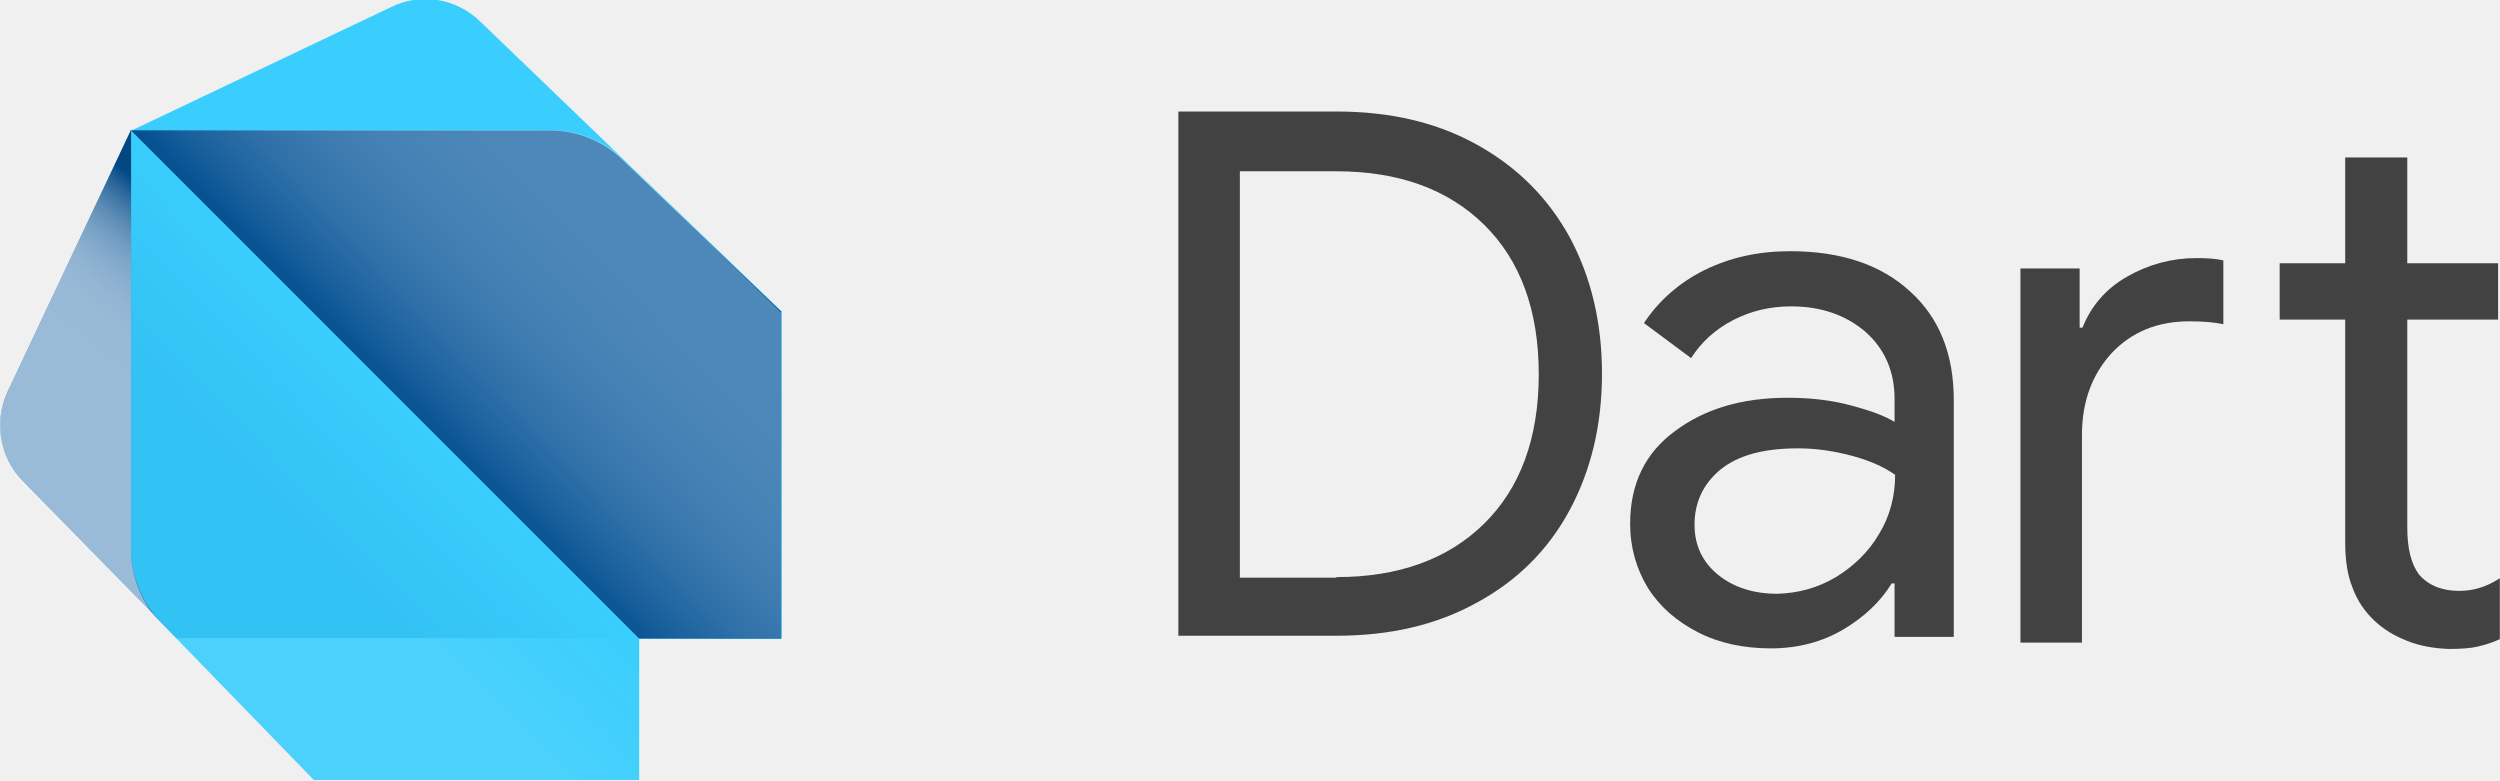
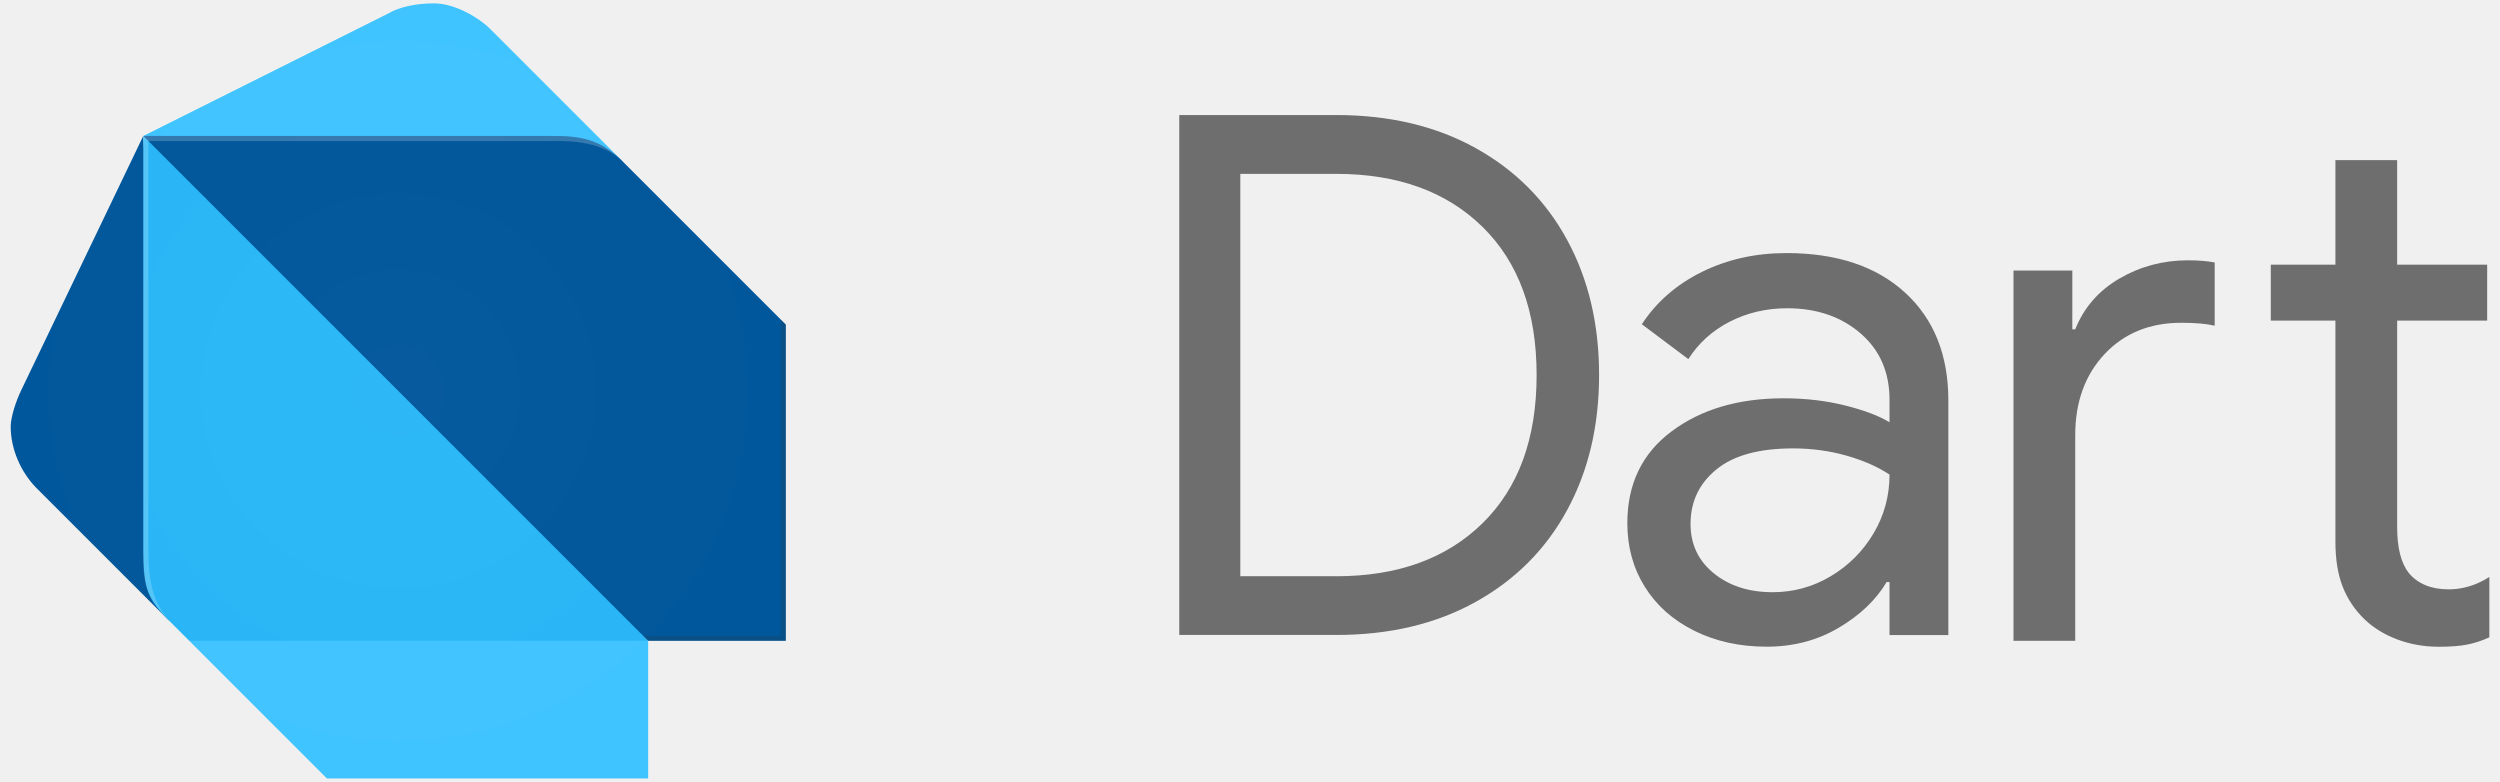
- <svg xmlns="http://www.w3.org/2000/svg" version="1.1" viewBox="0 0 434.93 135.86">
-   <style type="text/css">
- 	.st0{fill:#424242;}
- 	.st1{fill:#03569B;}
- 	.st2{fill:#39CEFD;}
- 	.st3{fill:url(#SVGID_1_);}
- 	.st4{opacity:0.3;fill:url(#SVGID_2_);}
- 	.st5{opacity:0.6;fill:url(#SVGID_3_);}
- 	.st6{opacity:0.6;fill:url(#SVGID_4_);}
- </style>
-   <g transform="translate(-129.5,-161)">
+ <svg xmlns="http://www.w3.org/2000/svg" version="1.1" id="Layer_1" viewBox="0 0 439 137.29" enable-background="new 0 0 439 137.29" xml:space="preserve">
+   <g>
+     <g opacity="0.54">
+       <path d="M207.08,20.2h27.55c9.35,0,17.51,1.93,24.49,5.8c6.97,3.87,12.33,9.25,16.07,16.13c3.74,6.89,5.61,14.79,5.61,23.72    s-1.87,16.83-5.61,23.72s-9.1,12.26-16.07,16.13c-6.97,3.87-15.13,5.8-24.49,5.8h-27.55V20.2z M234.63,101.19    c10.8,0,19.36-3.1,25.7-9.31c6.33-6.21,9.5-14.88,9.5-26.02s-3.17-19.81-9.5-26.02c-6.33-6.21-14.9-9.31-25.7-9.31H217.8v70.65    h16.83V101.19z" />
+       <path d="M297.49,110.75c-3.74-1.87-6.63-4.44-8.67-7.72c-2.04-3.27-3.06-6.99-3.06-11.16c0-6.89,2.59-12.26,7.78-16.13    c5.18-3.87,11.73-5.8,19.64-5.8c3.91,0,7.54,0.43,10.9,1.28s5.93,1.83,7.72,2.93V70.2c0-4.85-1.7-8.74-5.1-11.67    c-3.4-2.93-7.7-4.4-12.88-4.4c-3.66,0-7.01,0.79-10.08,2.36c-3.06,1.57-5.48,3.76-7.27,6.57l-8.16-6.12    c2.55-3.91,6.06-6.97,10.52-9.18c4.46-2.21,9.42-3.32,14.86-3.32c8.84,0,15.79,2.32,20.85,6.95c5.06,4.64,7.59,10.95,7.59,18.94    v41.19H331.8v-9.31h-0.51c-1.87,3.15-4.68,5.82-8.42,8.03c-3.74,2.21-7.95,3.32-12.63,3.32    C305.49,113.56,301.24,112.62,297.49,110.75z M321.47,101.19c3.14-1.87,5.65-4.38,7.52-7.52s2.81-6.59,2.81-10.33    c-2.04-1.36-4.55-2.47-7.52-3.32c-2.98-0.85-6.12-1.28-9.44-1.28c-5.95,0-10.44,1.23-13.45,3.7c-3.02,2.47-4.53,5.66-4.53,9.56    c0,3.57,1.36,6.46,4.08,8.67c2.72,2.21,6.16,3.32,10.33,3.32C314.92,103.99,318.33,103.06,321.47,101.19z" />
+       <path d="M353.57,47.5h10.33v10.33h0.51c1.53-3.83,4.12-6.8,7.78-8.93c3.65-2.12,7.65-3.19,11.99-3.19c1.87,0,3.44,0.13,4.72,0.38    v11.1c-1.45-0.34-3.4-0.51-5.87-0.51c-5.53,0-10.01,1.83-13.45,5.48c-3.44,3.66-5.17,8.42-5.17,14.28v36.09h-10.84V47.5    L353.57,47.5z M420.89,112.26c-2.25-0.86-4.14-2.03-5.68-3.51c-1.7-1.64-2.98-3.55-3.83-5.71c-0.85-2.16-1.28-4.8-1.28-7.92V56.3    h-11.35v-9.82h11.35V28.12h10.84v18.36h15.81v9.82h-15.81v36.24c0,3.65,0.68,6.34,2.04,8.08c1.61,1.91,3.95,2.87,7.01,2.87    c2.46,0,4.85-0.72,7.14-2.17v10.59c-1.28,0.59-2.57,1.02-3.89,1.28s-3,0.38-5.04,0.38C425.59,113.56,423.15,113.12,420.89,112.26z    " />
+     </g>
    <g>
-       <g class="st0">
-         <path d="M334.5,180.4H362c9.4,0,17.5,1.9,24.5,5.8c7,3.9,12.3,9.2,16.1,16.1c3.7,6.9,5.6,14.8,5.6,23.7s-1.9,16.8-5.6,23.7      c-3.7,6.9-9.1,12.3-16.1,16.1c-7,3.9-15.1,5.8-24.5,5.8h-27.5V180.4z M362,261.4c10.8,0,19.4-3.1,25.7-9.3      c6.3-6.2,9.5-14.9,9.5-26c0-11.1-3.2-19.8-9.5-26c-6.3-6.2-14.9-9.3-25.7-9.3h-16.8v70.7H362z" />
-         <path d="M424.9,271c-3.7-1.9-6.6-4.4-8.7-7.7c-2-3.3-3.1-7-3.1-11.2c0-6.9,2.6-12.3,7.8-16.1c5.2-3.9,11.7-5.8,19.6-5.8      c3.9,0,7.5,0.4,10.9,1.3c3.4,0.9,5.9,1.8,7.7,2.9v-4c0-4.8-1.7-8.7-5.1-11.7c-3.4-2.9-7.7-4.4-12.9-4.4c-3.7,0-7,0.8-10.1,2.4      c-3.1,1.6-5.5,3.8-7.3,6.6l-8.2-6.1c2.6-3.9,6.1-7,10.5-9.2c4.5-2.2,9.4-3.3,14.9-3.3c8.8,0,15.8,2.3,20.9,7      c5.1,4.6,7.6,10.9,7.6,18.9v41.2h-10.3v-9.3h-0.5c-1.9,3.1-4.7,5.8-8.4,8c-3.7,2.2-8,3.3-12.6,3.3      C432.9,273.8,428.6,272.9,424.9,271z M448.9,261.4c3.1-1.9,5.7-4.4,7.5-7.5c1.9-3.1,2.8-6.6,2.8-10.3c-2-1.4-4.5-2.5-7.5-3.3      c-3-0.8-6.1-1.3-9.4-1.3c-6,0-10.4,1.2-13.5,3.7c-3,2.5-4.5,5.7-4.5,9.6c0,3.6,1.4,6.5,4.1,8.7c2.7,2.2,6.2,3.3,10.3,3.3      C442.3,264.2,445.7,263.3,448.9,261.4z" />
-         <path d="M481,207.7h10.3v10.3h0.5c1.5-3.8,4.1-6.8,7.8-8.9c3.7-2.1,7.7-3.2,12-3.2c1.9,0,3.4,0.1,4.7,0.4v11.1      c-1.4-0.3-3.4-0.5-5.9-0.5c-5.5,0-10,1.8-13.5,5.5c-3.4,3.7-5.2,8.4-5.2,14.3v36.1H481V207.7z M548.3,272.5      c-2.3-0.9-4.1-2-5.7-3.5c-1.7-1.6-3-3.5-3.8-5.7c-0.9-2.2-1.3-4.8-1.3-7.9v-38.8h-11.4v-9.8h11.4v-18.4h10.8v18.4h15.8v9.8      h-15.8v36.2c0,3.7,0.7,6.3,2,8.1c1.6,1.9,4,2.9,7,2.9c2.5,0,4.8-0.7,7.1-2.2v10.6c-1.3,0.6-2.6,1-3.9,1.3c-1.3,0.3-3,0.4-5,0.4      C553,273.8,550.5,273.4,548.3,272.5z" />
-       </g>
-       <g>
-         <g>
-           <path class="st1" d="M160.2,272l-26.8-27.3c-4-4.1-5-10.3-2.6-15.5l21.5-45.6l88.4,88.4H160.2z" />
-           <path class="st2" d="M265.4,215.1L213,164.7c-4.1-4-10.3-5-15.4-2.5l-45.2,21.5l88.4,88.4l24.7,0V215.1z" />
-         </g>
-         <linearGradient id="SVGID_1_" gradientUnits="userSpaceOnUse" x1="161.732" y1="273.738" x2="203.442" y2="233.459">
-           <stop offset="0.509" style="stop-color:#39CEFD;stop-opacity:0.9" />
-           <stop offset="1" style="stop-color:#39CEFD" />
-         </linearGradient>
-         <path class="st3" d="M152.3,183.6v73c0,4.7,1.9,9.3,5.2,12.7l26.6,27.4h56.6V272L152.3,183.6z" />
-         <path class="st1" d="M225.2,183.7l-72.9,0l88.4,88.4v0h24.7v-56.9l-27.6-26.4C234.4,185.5,229.9,183.7,225.2,183.7z" />
-         <linearGradient id="SVGID_2_" gradientUnits="userSpaceOnUse" x1="244.337" y1="193.543" x2="201.664" y2="234.751">
-           <stop offset="0" style="stop-color:#FFFFFF" />
-           <stop offset="0.216" style="stop-color:#FCFDFE" />
-           <stop offset="0.352" style="stop-color:#F4F6F9" />
-           <stop offset="0.465" style="stop-color:#E5EBF1" />
-           <stop offset="0.566" style="stop-color:#D0DCE6" />
-           <stop offset="0.659" style="stop-color:#B6C7D7" />
-           <stop offset="0.747" style="stop-color:#95AEC5" />
-           <stop offset="0.829" style="stop-color:#6D90B0" />
-           <stop offset="0.908" style="stop-color:#406E98" />
-           <stop offset="0.981" style="stop-color:#0E487D" />
-           <stop offset="1" style="stop-color:#003D75" />
-         </linearGradient>
-         <path class="st4" d="M225.1,183.6h-72.8l88.4,88.4v0h24.7v-56.6L238.3,189C234.8,185.5,230.1,183.6,225.1,183.6z" />
-         <g>
-           <linearGradient id="SVGID_3_" gradientUnits="userSpaceOnUse" x1="152.301" y1="183.635" x2="152.301" y2="183.635">
-             <stop offset="0.459" style="stop-color:#FFFFFF" />
-             <stop offset="0.555" style="stop-color:#FCFDFE" />
-             <stop offset="0.615" style="stop-color:#F4F6F9" />
-             <stop offset="0.666" style="stop-color:#E5EBF1" />
-             <stop offset="0.711" style="stop-color:#D0DCE6" />
-             <stop offset="0.752" style="stop-color:#B6C7D7" />
-             <stop offset="0.791" style="stop-color:#95AEC5" />
-             <stop offset="0.827" style="stop-color:#6D90B0" />
-             <stop offset="0.862" style="stop-color:#406E98" />
-             <stop offset="0.895" style="stop-color:#0E487D" />
-             <stop offset="0.903" style="stop-color:#003D75" />
-           </linearGradient>
-           <polygon class="st5" points="152.3,183.6 152.3,183.6 152.3,183.6      " />
-           <linearGradient id="SVGID_4_" gradientUnits="userSpaceOnUse" x1="134.903" y1="251.571" x2="174.457" y2="200.945">
-             <stop offset="0.459" style="stop-color:#FFFFFF" />
-             <stop offset="0.555" style="stop-color:#FCFDFE" />
-             <stop offset="0.615" style="stop-color:#F4F6F9" />
-             <stop offset="0.666" style="stop-color:#E5EBF1" />
-             <stop offset="0.711" style="stop-color:#D0DCE6" />
-             <stop offset="0.752" style="stop-color:#B6C7D7" />
-             <stop offset="0.791" style="stop-color:#95AEC5" />
-             <stop offset="0.827" style="stop-color:#6D90B0" />
-             <stop offset="0.862" style="stop-color:#406E98" />
-             <stop offset="0.895" style="stop-color:#0E487D" />
-             <stop offset="0.903" style="stop-color:#003D75" />
-           </linearGradient>
-           <path class="st6" d="M152.3,256.6v-73l-21.5,45.6c-2.5,5.3-1.4,11.7,2.7,15.9l23.5,23.8C154,265.5,152.3,261.2,152.3,256.6z" />
-         </g>
-       </g>
+       <path fill="#01579B" d="M29.64,108.94L6.36,85.66c-2.76-2.84-4.48-6.84-4.48-10.75c0-1.81,1.02-4.64,1.79-6.27l21.49-44.77    L29.64,108.94z" />
+       <path fill="#40C4FF" d="M109.34,28.35L86.06,5.07c-2.03-2.04-6.27-4.48-9.85-4.48c-3.08,0-6.1,0.62-8.06,1.79L25.17,23.87    L109.34,28.35z" />
+       <polygon fill="#40C4FF" points="57.4,136.7 113.82,136.7 113.82,112.52 71.73,99.09 33.23,112.52   " />
+       <path fill="#29B6F6" d="M25.17,96.41c0,7.18,0.9,8.95,4.48,12.54l3.58,3.58h80.59l-39.4-44.77L25.17,23.88V96.41z" />
+       <path fill="#01579B" d="M96.8,23.87H25.16l88.65,88.65h24.18V57l-28.65-28.65C105.32,24.31,101.74,23.87,96.8,23.87z" />
+       <path opacity="0.2" fill="#FFFFFF" enable-background="new    " d="M30.54,109.84c-3.58-3.6-4.48-7.14-4.48-13.43V24.77l-0.9-0.9    V96.4C25.17,102.7,25.17,104.44,30.54,109.84l2.69,2.69l0,0L30.54,109.84z" />
+       <polygon opacity="0.2" fill="#263238" enable-background="new    " points="137.1,56.11 137.1,111.63 112.92,111.63    113.82,112.52 138,112.52 138,57.01   " />
+       <path opacity="0.2" fill="#FFFFFF" enable-background="new    " d="M109.34,28.35c-4.44-4.44-8.08-4.48-13.43-4.48H25.17l0.9,0.9    h69.85C98.58,24.77,105.33,24.32,109.34,28.35L109.34,28.35z" />
+       <radialGradient id="SVGID_1_" cx="69.955" cy="60.886" r="68.065" gradientTransform="matrix(1 0 0 -1 0 129.5328)" gradientUnits="userSpaceOnUse">
+         <stop offset="0" style="stop-color:#FFFFFF;stop-opacity:0.1" />
+         <stop offset="1" style="stop-color:#FFFFFF;stop-opacity:0" />
+       </radialGradient>
+       <path opacity="0.2" fill="url(#SVGID_1_)" enable-background="new    " d="M137.1,56.11l-27.76-27.76L86.06,5.07    c-2.03-2.04-6.27-4.48-9.85-4.48c-3.08,0-6.1,0.62-8.06,1.79L25.17,23.87L3.68,68.64c-0.77,1.63-1.79,4.46-1.79,6.27    c0,3.91,1.72,7.91,4.48,10.75l21.46,21.3c0.51,0.63,1.11,1.27,1.83,1.98l0.9,0.9l2.69,2.69l23.28,23.28l0.9,0.9h55.52h0.9v-24.18    h24.18v-0.06V57.01L137.1,56.11z" />
    </g>
  </g>
</svg>
